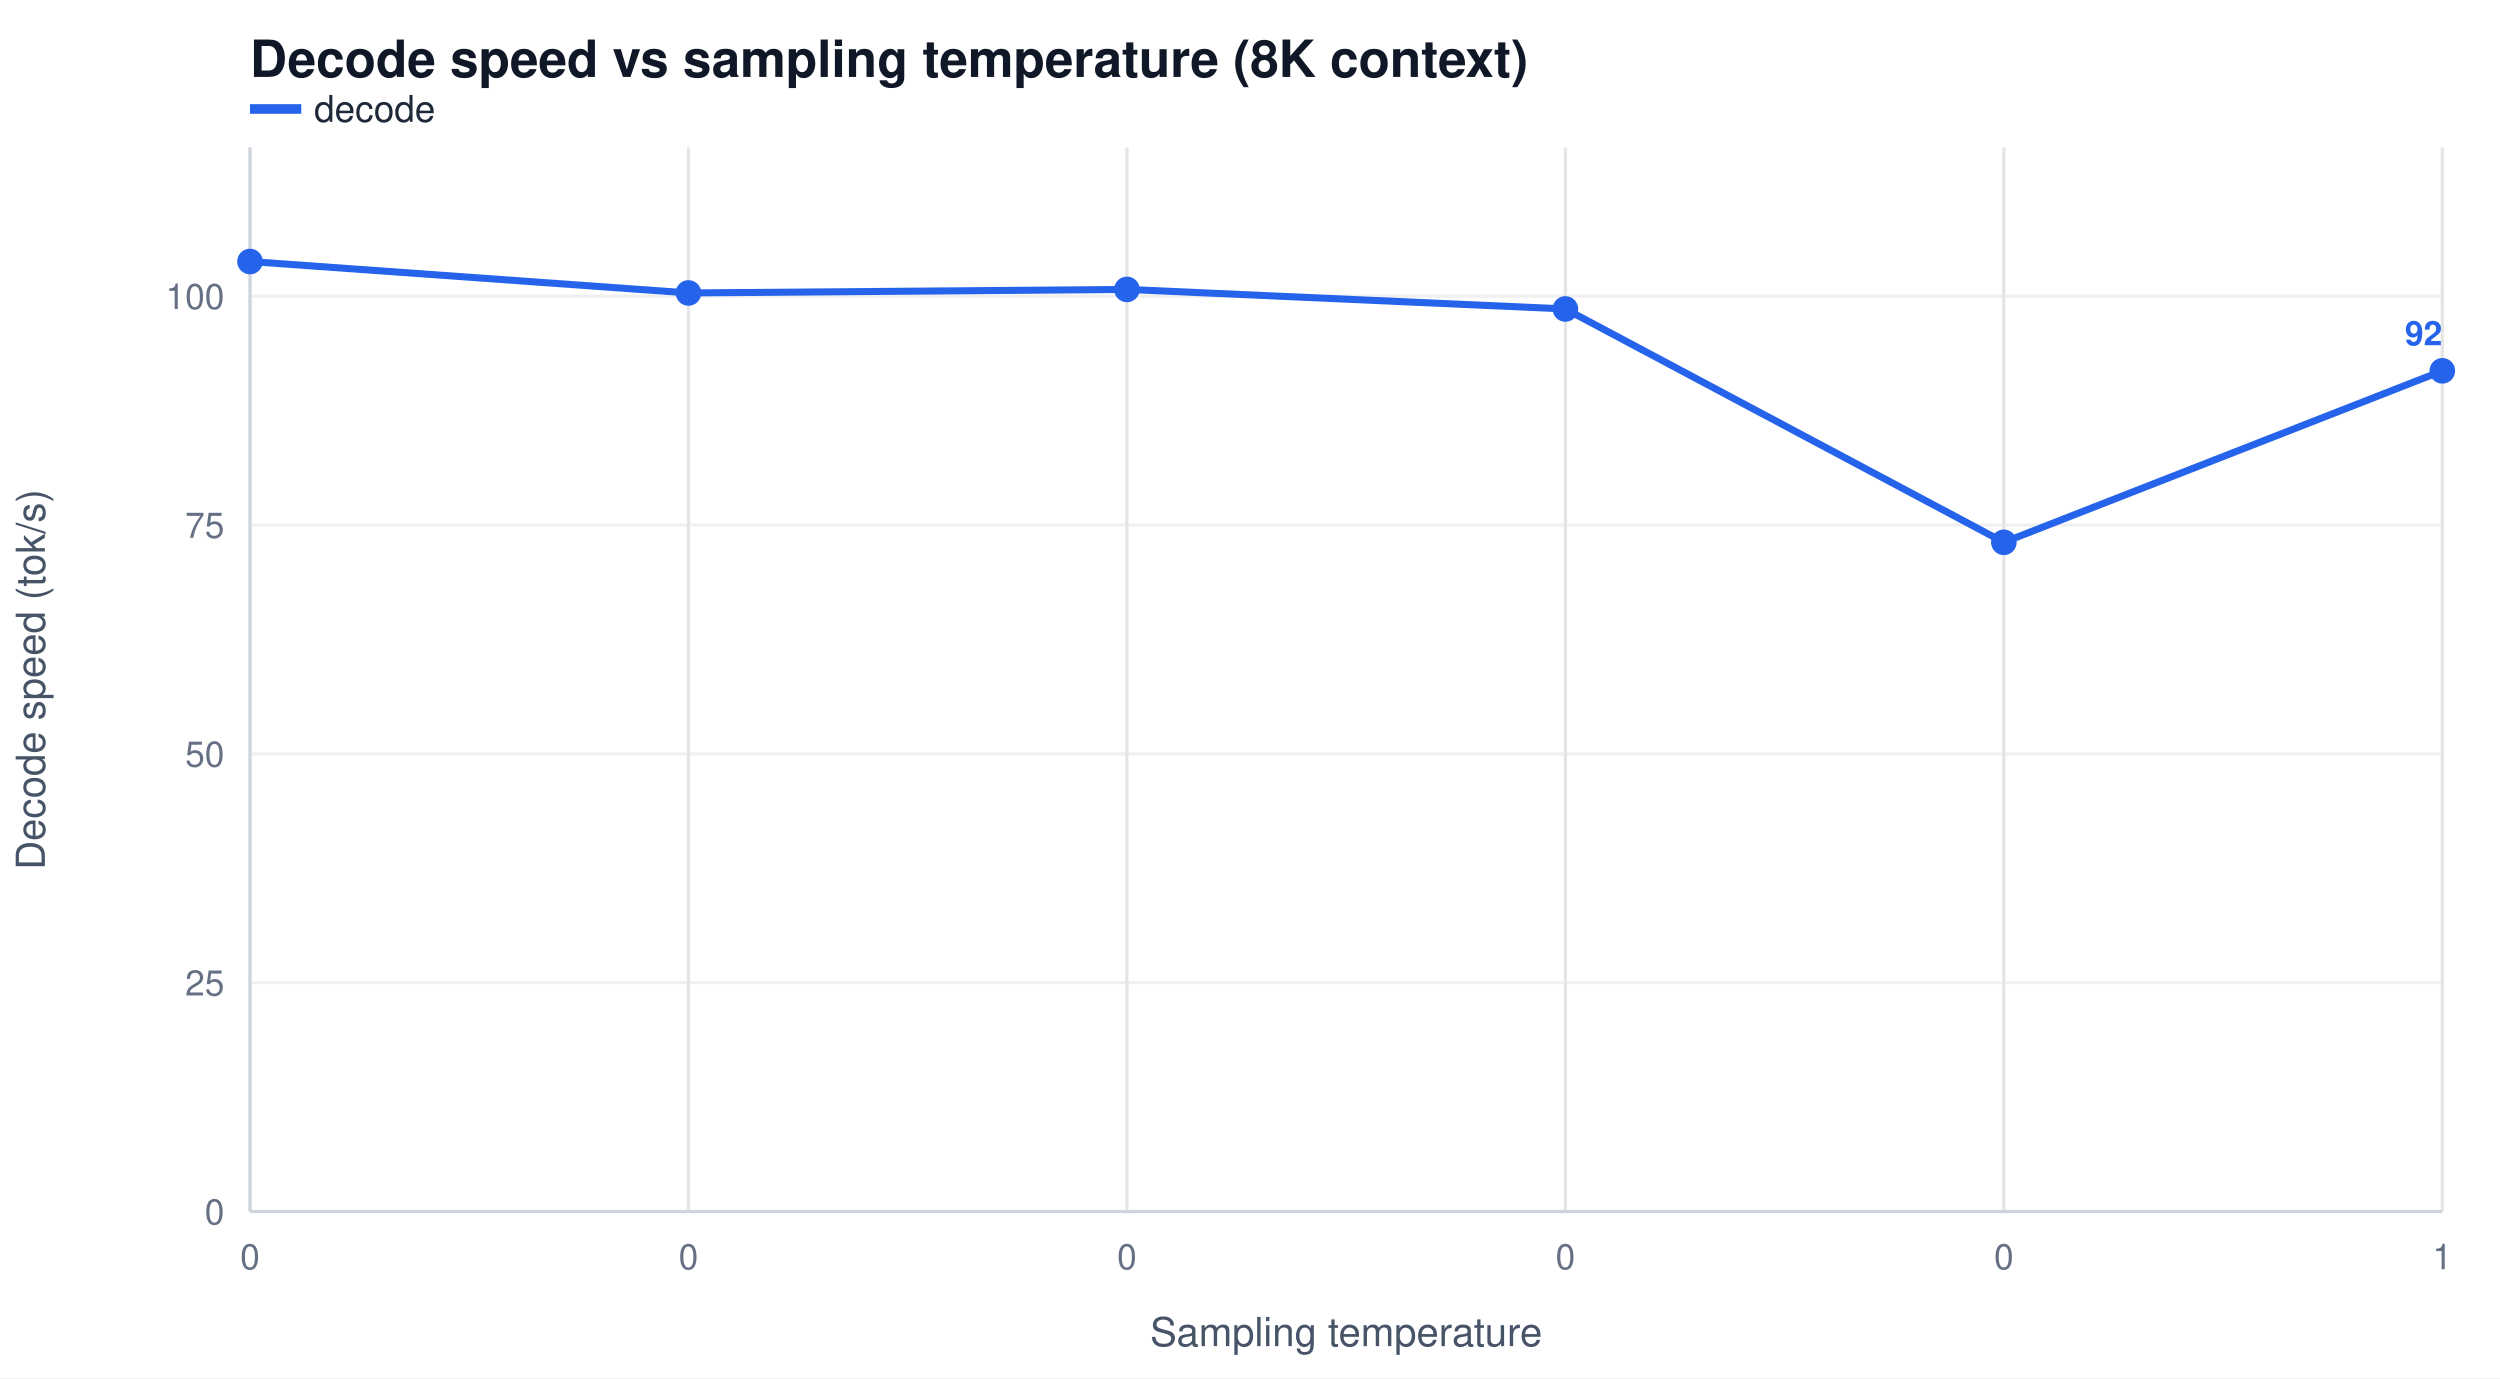
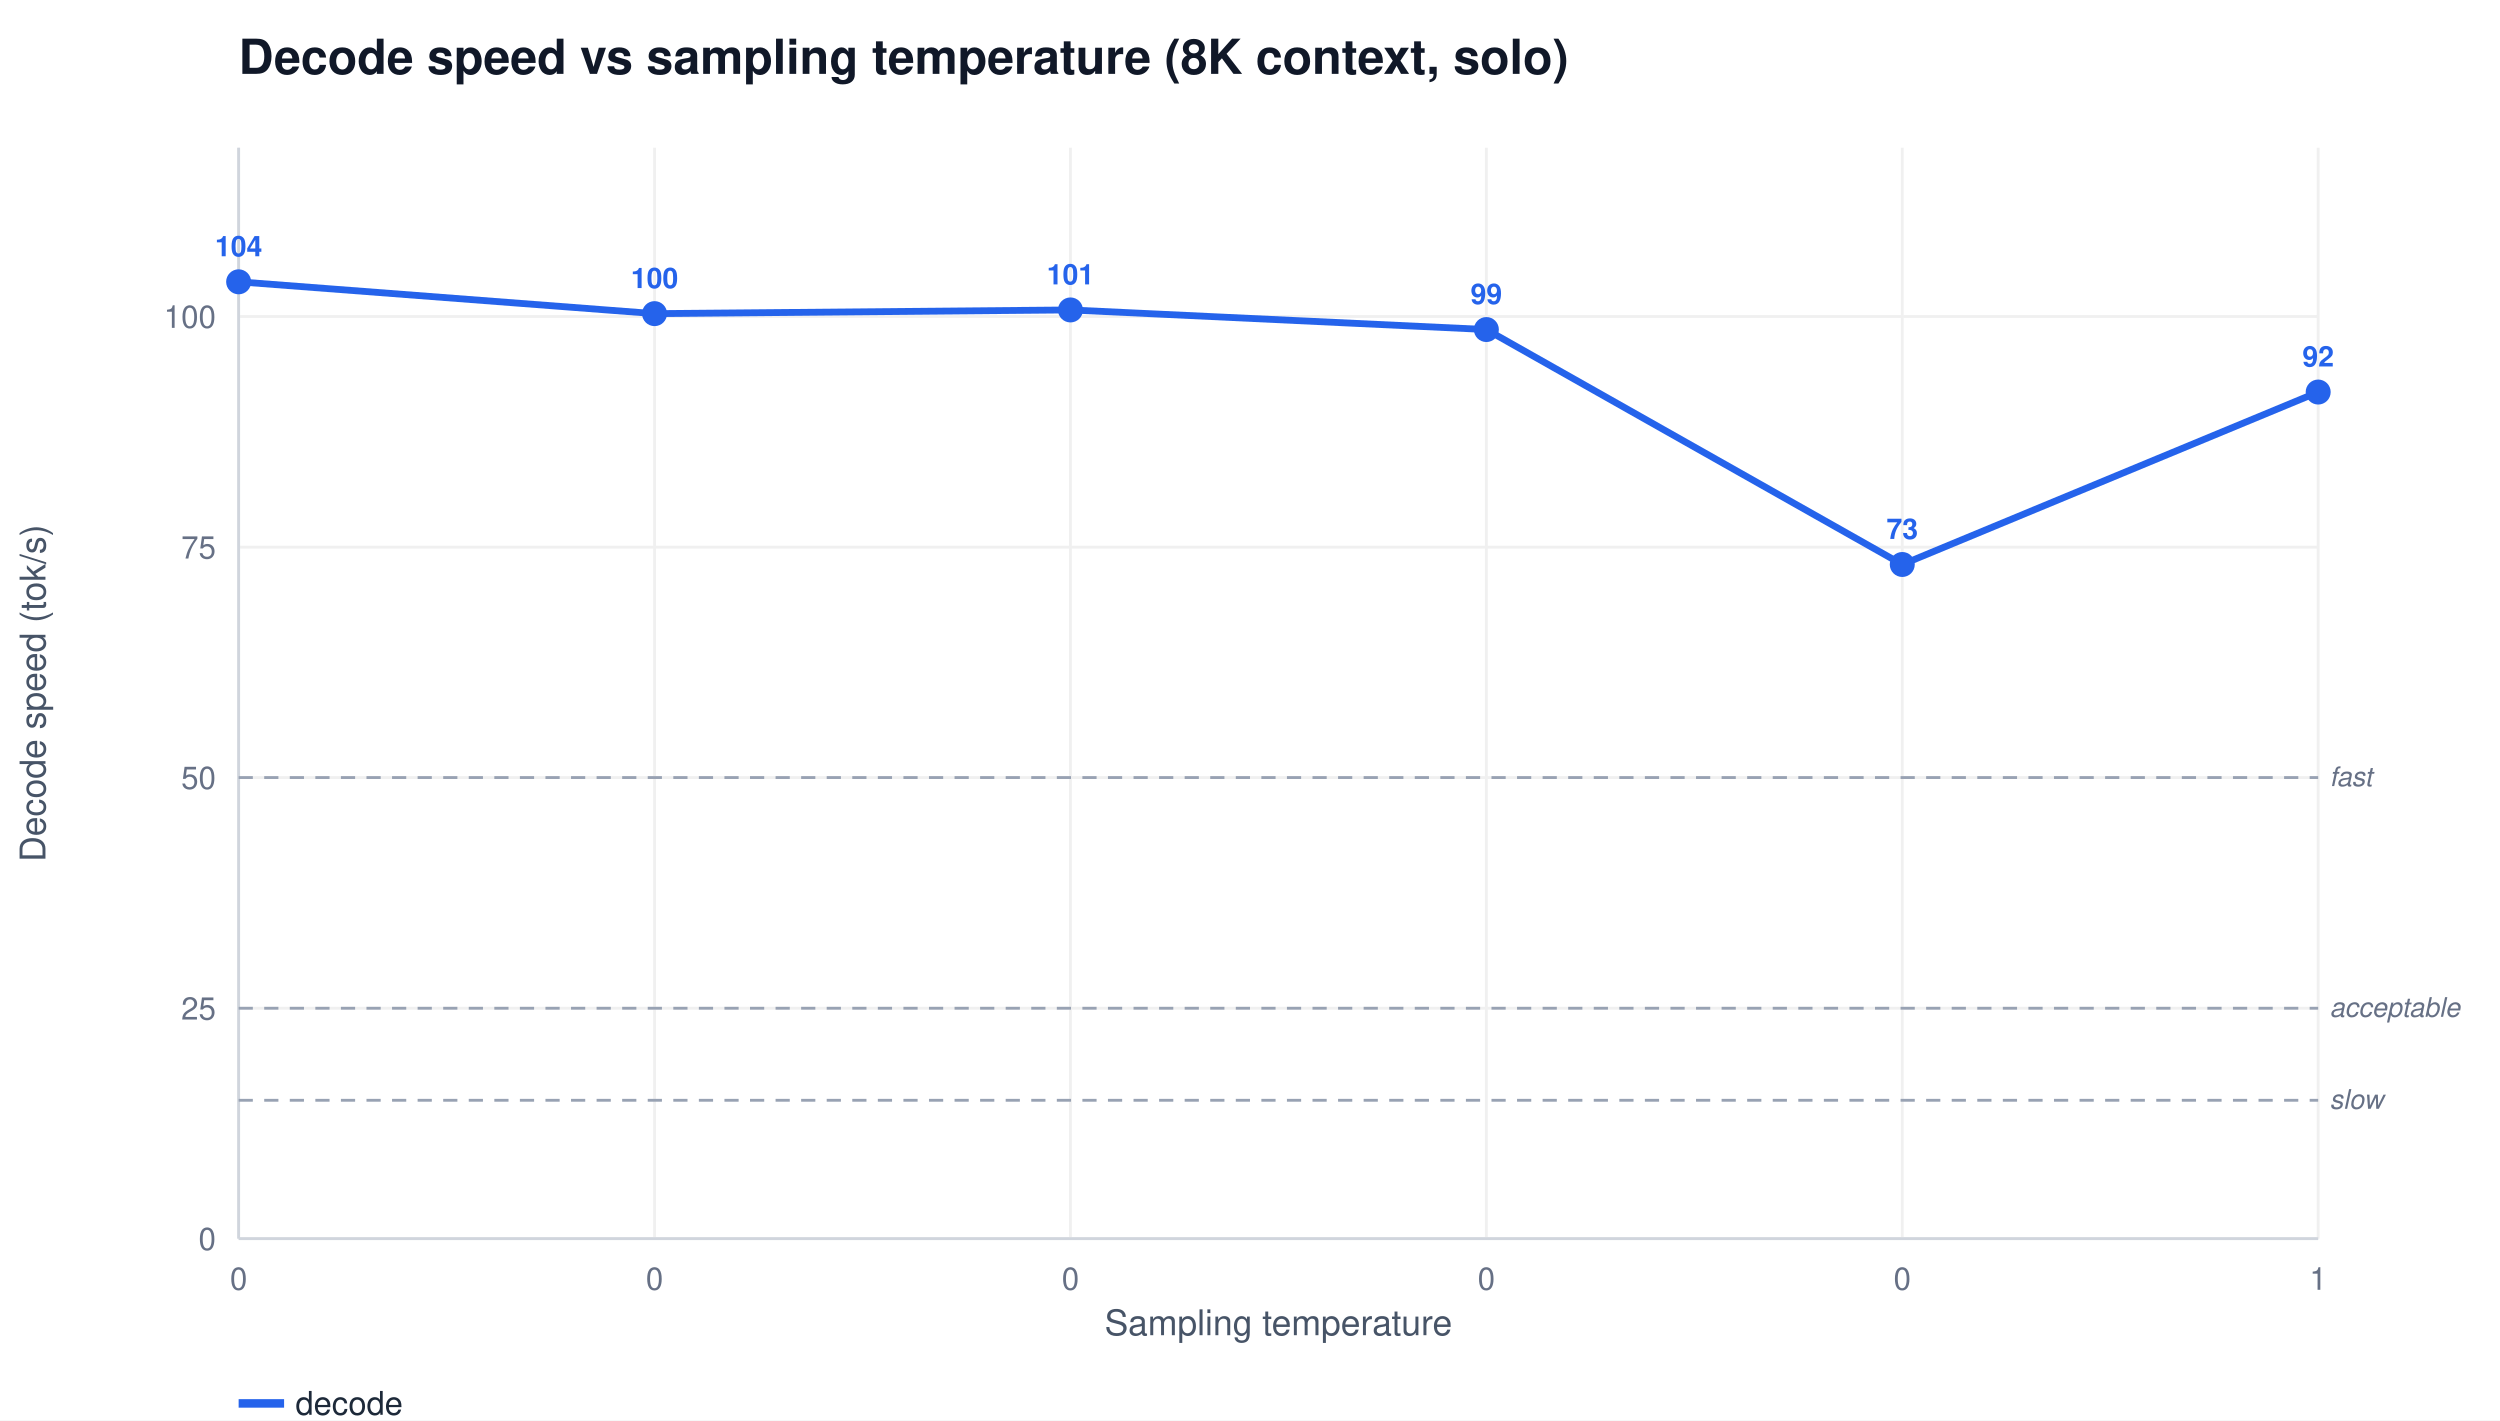
- <svg xmlns="http://www.w3.org/2000/svg" width="780" height="430" viewBox="0 0 780 430" font-family="Segoe UI, Helvetica, Arial, sans-serif">
-   <rect width="780" height="430" fill="#ffffff" />
-   <text x="78" y="24" font-size="16" font-weight="600" fill="#101828">Decode speed vs sampling temperature (8K context)</text>
-   <line x1="78" y1="378.0" x2="762" y2="378.0" stroke="#f0f0f0" stroke-width="1" />
-   <text x="70" y="382.0" font-size="11" fill="#667085" text-anchor="end">0</text>
-   <line x1="78" y1="306.6" x2="762" y2="306.6" stroke="#f0f0f0" stroke-width="1" />
-   <text x="70" y="310.6" font-size="11" fill="#667085" text-anchor="end">25</text>
-   <line x1="78" y1="235.2" x2="762" y2="235.2" stroke="#f0f0f0" stroke-width="1" />
-   <text x="70" y="239.2" font-size="11" fill="#667085" text-anchor="end">50</text>
-   <line x1="78" y1="163.8" x2="762" y2="163.8" stroke="#f0f0f0" stroke-width="1" />
-   <text x="70" y="167.8" font-size="11" fill="#667085" text-anchor="end">75</text>
-   <line x1="78" y1="92.4" x2="762" y2="92.4" stroke="#f0f0f0" stroke-width="1" />
-   <text x="70" y="96.4" font-size="11" fill="#667085" text-anchor="end">100</text>
-   <line x1="78.0" y1="46" x2="78.0" y2="378" stroke="#e5e5e5" stroke-width="1" />
-   <text x="78.0" y="396" font-size="11" fill="#667085" text-anchor="middle">0</text>
-   <line x1="214.8" y1="46" x2="214.8" y2="378" stroke="#e5e5e5" stroke-width="1" />
-   <text x="214.8" y="396" font-size="11" fill="#667085" text-anchor="middle">0</text>
-   <line x1="351.6" y1="46" x2="351.6" y2="378" stroke="#e5e5e5" stroke-width="1" />
-   <text x="351.6" y="396" font-size="11" fill="#667085" text-anchor="middle">0</text>
-   <line x1="488.4" y1="46" x2="488.4" y2="378" stroke="#e5e5e5" stroke-width="1" />
-   <text x="488.4" y="396" font-size="11" fill="#667085" text-anchor="middle">0</text>
-   <line x1="625.2" y1="46" x2="625.2" y2="378" stroke="#e5e5e5" stroke-width="1" />
-   <text x="625.2" y="396" font-size="11" fill="#667085" text-anchor="middle">0</text>
-   <line x1="762.0" y1="46" x2="762.0" y2="378" stroke="#e5e5e5" stroke-width="1" />
-   <text x="762.0" y="396" font-size="11" fill="#667085" text-anchor="middle">1</text>
-   <line x1="78" y1="378" x2="762" y2="378" stroke="#d0d5dd" stroke-width="1" />
-   <line x1="78" y1="46" x2="78" y2="378" stroke="#d0d5dd" stroke-width="1" />
-   <polyline points="78.0,81.6 214.8,91.4 351.6,90.3 488.4,96.4 625.2,169.2 762.0,115.7" fill="none" stroke="#2563eb" stroke-width="2.2" />
-   <circle cx="78.0" cy="81.6" r="4" fill="#2563eb" />
-   <circle cx="214.8" cy="91.4" r="4" fill="#2563eb" />
-   <circle cx="351.6" cy="90.3" r="4" fill="#2563eb" />
-   <circle cx="488.4" cy="96.4" r="4" fill="#2563eb" />
-   <circle cx="625.2" cy="169.2" r="4" fill="#2563eb" />
-   <circle cx="762.0" cy="115.7" r="4" fill="#2563eb" />
-   <text x="762.0" y="107.7" font-size="10.5" fill="#2563eb" text-anchor="end" font-weight="600">92</text>
-   <line x1="78" y1="34" x2="94" y2="34" stroke="#2563eb" stroke-width="3" />
-   <text x="98" y="38" font-size="11.5" fill="#1d2939">decode</text>
-   <text x="420" y="420" font-size="12.5" fill="#475467" text-anchor="middle">Sampling temperature</text>
-   <text x="14" y="212" font-size="12.5" fill="#475467" text-anchor="middle" transform="rotate(-90 14 212)">Decode speed (tok/s)</text>
+ <svg xmlns="http://www.w3.org/2000/svg" width="880" height="500" viewBox="0 0 880 500" font-family="Segoe UI, Helvetica, Arial, sans-serif">
+   <rect width="880" height="500" fill="#ffffff" />
+   <text x="84" y="26" font-size="17" font-weight="600" fill="#101828">Decode speed vs sampling temperature (8K context, solo)</text>
+   <line x1="84" y1="436.0" x2="816" y2="436.0" stroke="#f0f0f0" stroke-width="1" />
+   <text x="76" y="440.0" font-size="11" fill="#667085" text-anchor="end">0</text>
+   <line x1="84" y1="354.9" x2="816" y2="354.9" stroke="#f0f0f0" stroke-width="1" />
+   <text x="76" y="358.9" font-size="11" fill="#667085" text-anchor="end">25</text>
+   <line x1="84" y1="273.7" x2="816" y2="273.7" stroke="#f0f0f0" stroke-width="1" />
+   <text x="76" y="277.7" font-size="11" fill="#667085" text-anchor="end">50</text>
+   <line x1="84" y1="192.6" x2="816" y2="192.6" stroke="#f0f0f0" stroke-width="1" />
+   <text x="76" y="196.6" font-size="11" fill="#667085" text-anchor="end">75</text>
+   <line x1="84" y1="111.4" x2="816" y2="111.4" stroke="#f0f0f0" stroke-width="1" />
+   <text x="76" y="115.4" font-size="11" fill="#667085" text-anchor="end">100</text>
+   <line x1="84.0" y1="52" x2="84.0" y2="436" stroke="#f0f0f0" stroke-width="1" />
+   <text x="84.0" y="454" font-size="11" fill="#667085" text-anchor="middle">0</text>
+   <line x1="230.4" y1="52" x2="230.4" y2="436" stroke="#f0f0f0" stroke-width="1" />
+   <text x="230.4" y="454" font-size="11" fill="#667085" text-anchor="middle">0</text>
+   <line x1="376.8" y1="52" x2="376.8" y2="436" stroke="#f0f0f0" stroke-width="1" />
+   <text x="376.8" y="454" font-size="11" fill="#667085" text-anchor="middle">0</text>
+   <line x1="523.2" y1="52" x2="523.2" y2="436" stroke="#f0f0f0" stroke-width="1" />
+   <text x="523.2" y="454" font-size="11" fill="#667085" text-anchor="middle">0</text>
+   <line x1="669.6" y1="52" x2="669.6" y2="436" stroke="#f0f0f0" stroke-width="1" />
+   <text x="669.6" y="454" font-size="11" fill="#667085" text-anchor="middle">0</text>
+   <line x1="816.0" y1="52" x2="816.0" y2="436" stroke="#f0f0f0" stroke-width="1" />
+   <text x="816.0" y="454" font-size="11" fill="#667085" text-anchor="middle">1</text>
+   <line x1="84" y1="436" x2="816" y2="436" stroke="#d0d5dd" stroke-width="1" />
+   <line x1="84" y1="52" x2="84" y2="436" stroke="#d0d5dd" stroke-width="1" />
+   <line x1="84" y1="387.3" x2="816" y2="387.3" stroke="#98a2b3" stroke-width="1" stroke-dasharray="5 4" />
+   <text x="820" y="390.3" font-size="9.5" fill="#667085" font-style="italic">slow</text>
+   <line x1="84" y1="354.9" x2="816" y2="354.9" stroke="#98a2b3" stroke-width="1" stroke-dasharray="5 4" />
+   <text x="820" y="357.9" font-size="9.5" fill="#667085" font-style="italic">acceptable</text>
+   <line x1="84" y1="273.7" x2="816" y2="273.7" stroke="#98a2b3" stroke-width="1" stroke-dasharray="5 4" />
+   <text x="820" y="276.7" font-size="9.5" fill="#667085" font-style="italic">fast</text>
+   <polyline points="84.0,99.2 230.4,110.4 376.8,109.1 523.2,116.0 669.6,198.7 816.0,138.0" fill="none" stroke="#2563eb" stroke-width="2.4" />
+   <circle cx="84.0" cy="99.2" r="4.4" fill="#2563eb" />
+   <circle cx="230.4" cy="110.4" r="4.4" fill="#2563eb" />
+   <circle cx="376.8" cy="109.1" r="4.4" fill="#2563eb" />
+   <circle cx="523.2" cy="116.0" r="4.4" fill="#2563eb" />
+   <circle cx="669.6" cy="198.7" r="4.4" fill="#2563eb" />
+   <circle cx="816.0" cy="138.0" r="4.4" fill="#2563eb" />
+   <text x="84.0" y="90.2" font-size="10" fill="#2563eb" text-anchor="middle" font-weight="600">104</text>
+   <text x="230.4" y="101.4" font-size="10" fill="#2563eb" text-anchor="middle" font-weight="600">100</text>
+   <text x="376.8" y="100.1" font-size="10" fill="#2563eb" text-anchor="middle" font-weight="600">101</text>
+   <text x="523.2" y="107.0" font-size="10" fill="#2563eb" text-anchor="middle" font-weight="600">99</text>
+   <text x="669.6" y="189.7" font-size="10" fill="#2563eb" text-anchor="middle" font-weight="600">73</text>
+   <text x="816.0" y="129.0" font-size="10" fill="#2563eb" text-anchor="middle" font-weight="600">92</text>
+   <line x1="84" y1="494" x2="100" y2="494" stroke="#2563eb" stroke-width="3" />
+   <text x="104" y="498" font-size="11.5" fill="#1d2939">decode</text>
+   <text x="450" y="470" font-size="12.5" fill="#475467" text-anchor="middle">Sampling temperature</text>
+   <text x="16" y="244" font-size="12.5" fill="#475467" text-anchor="middle" transform="rotate(-90 16 244)">Decode speed (tok/s)</text>
</svg>
